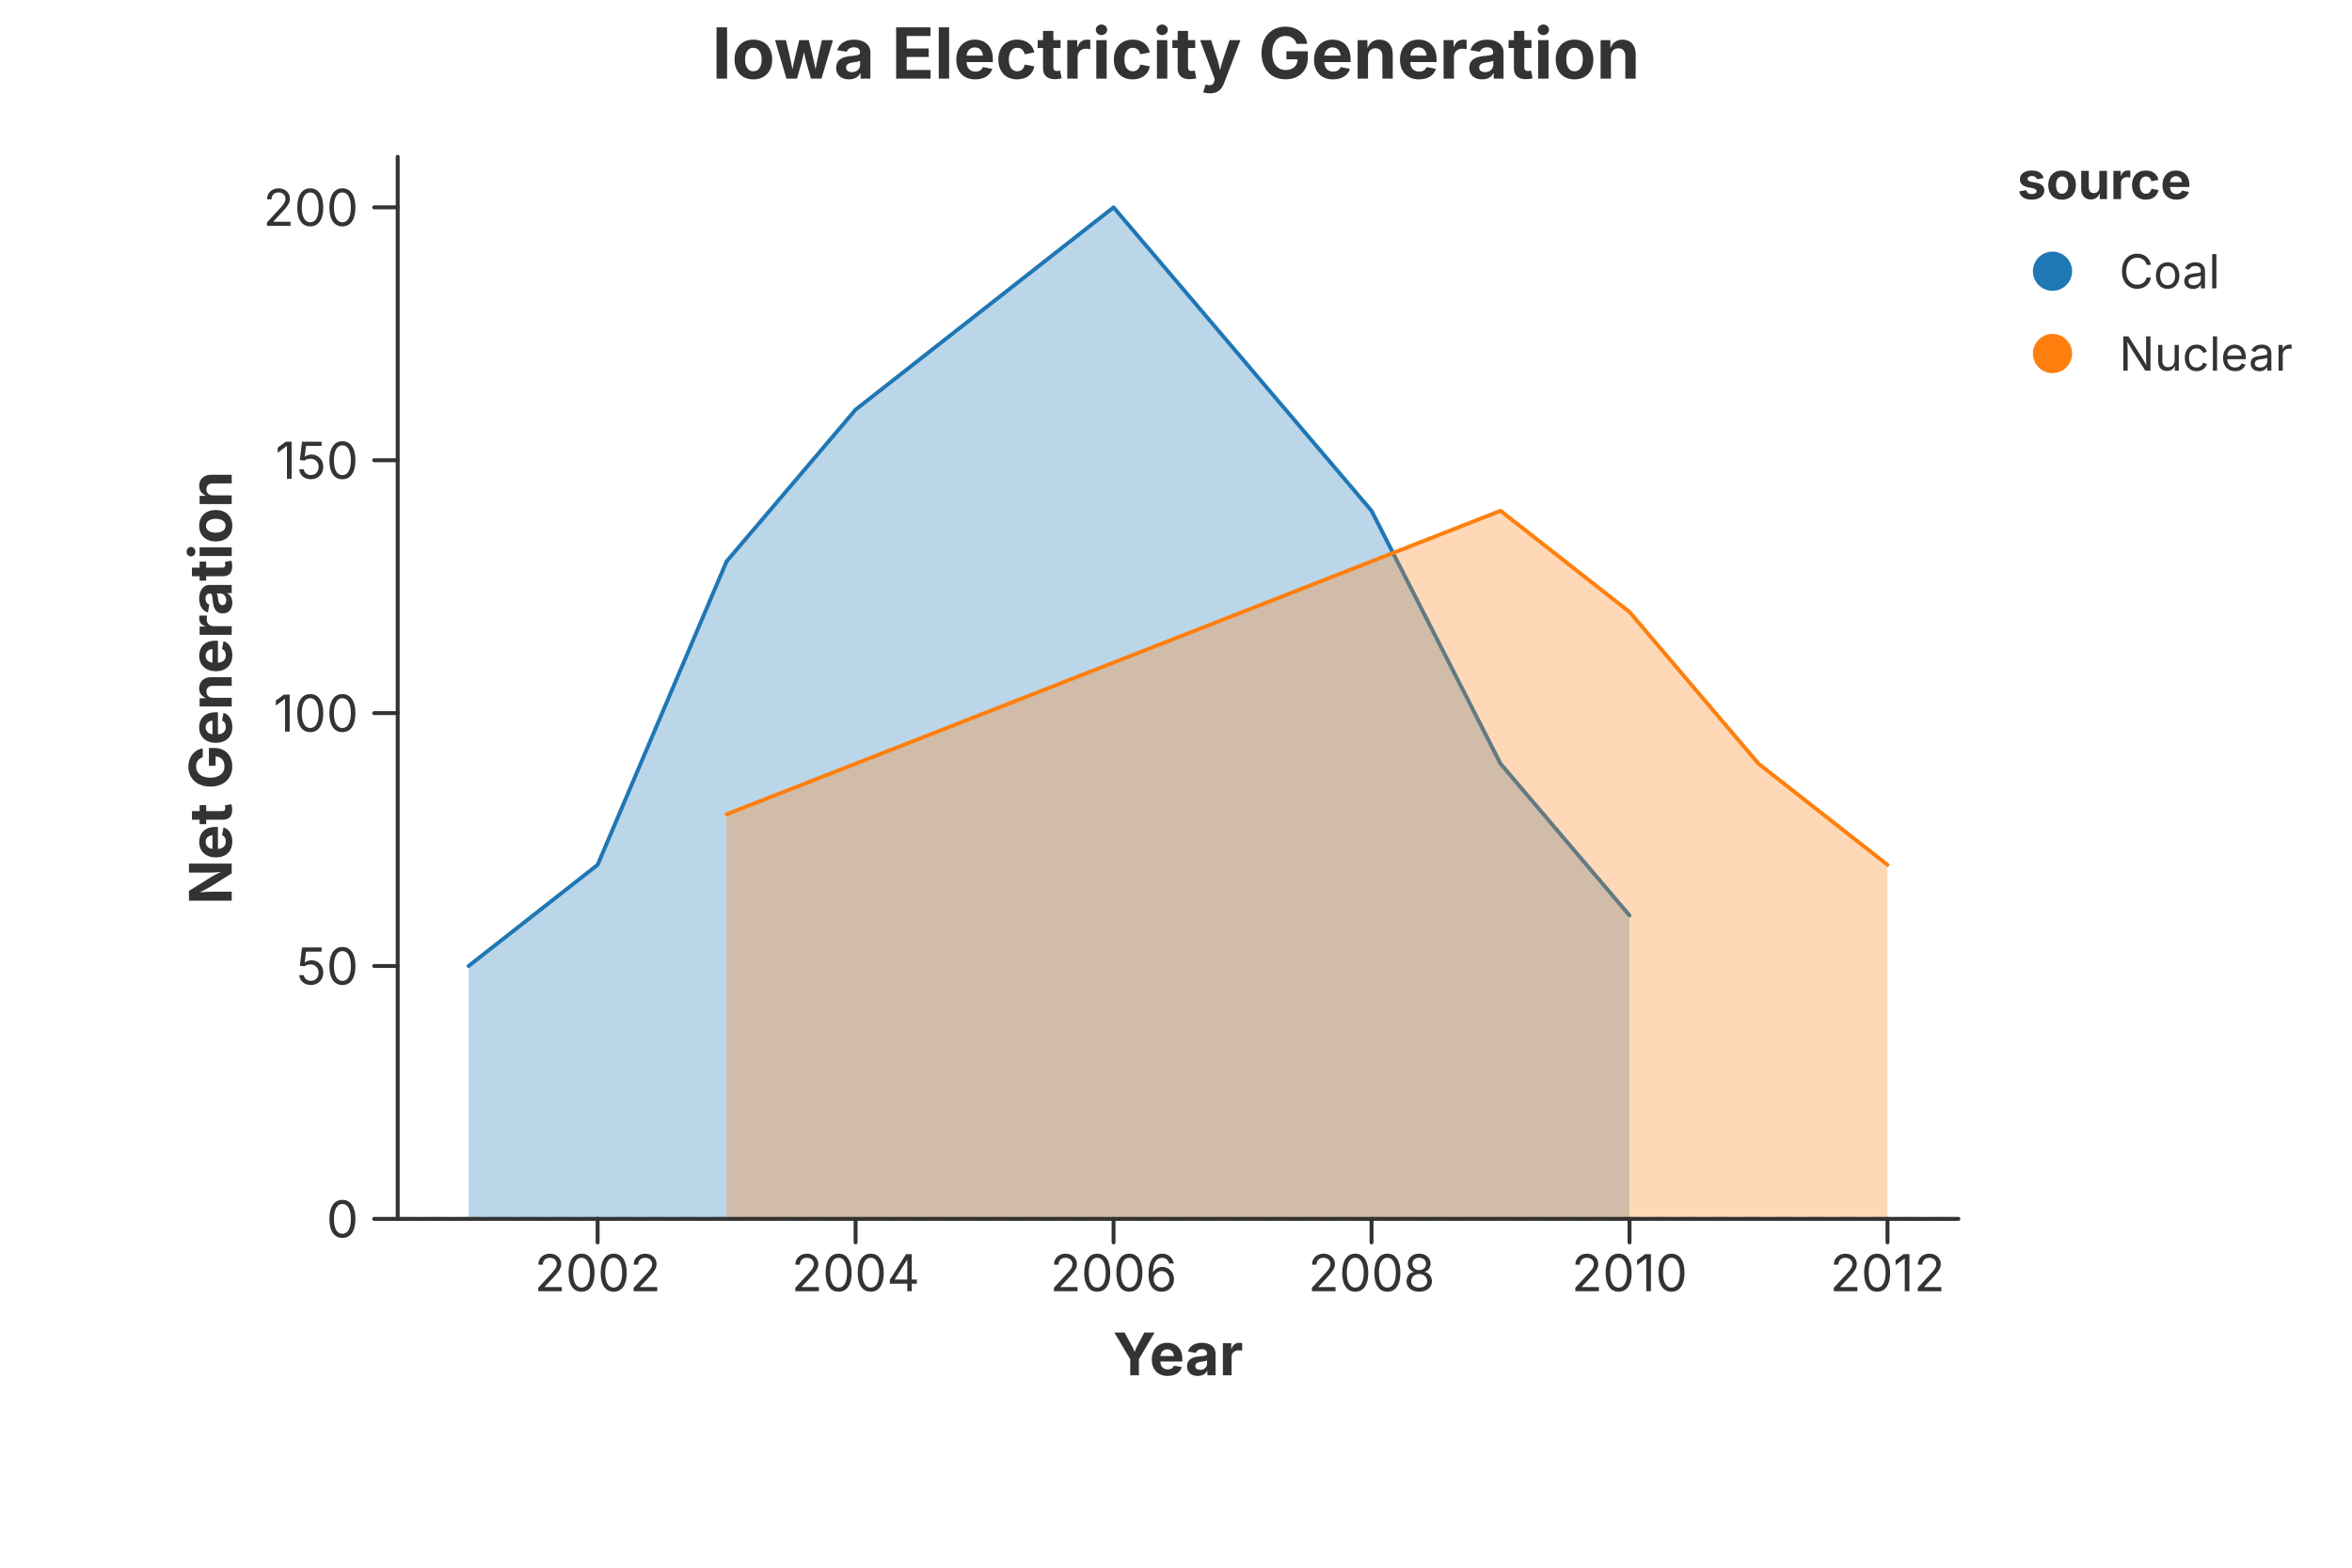
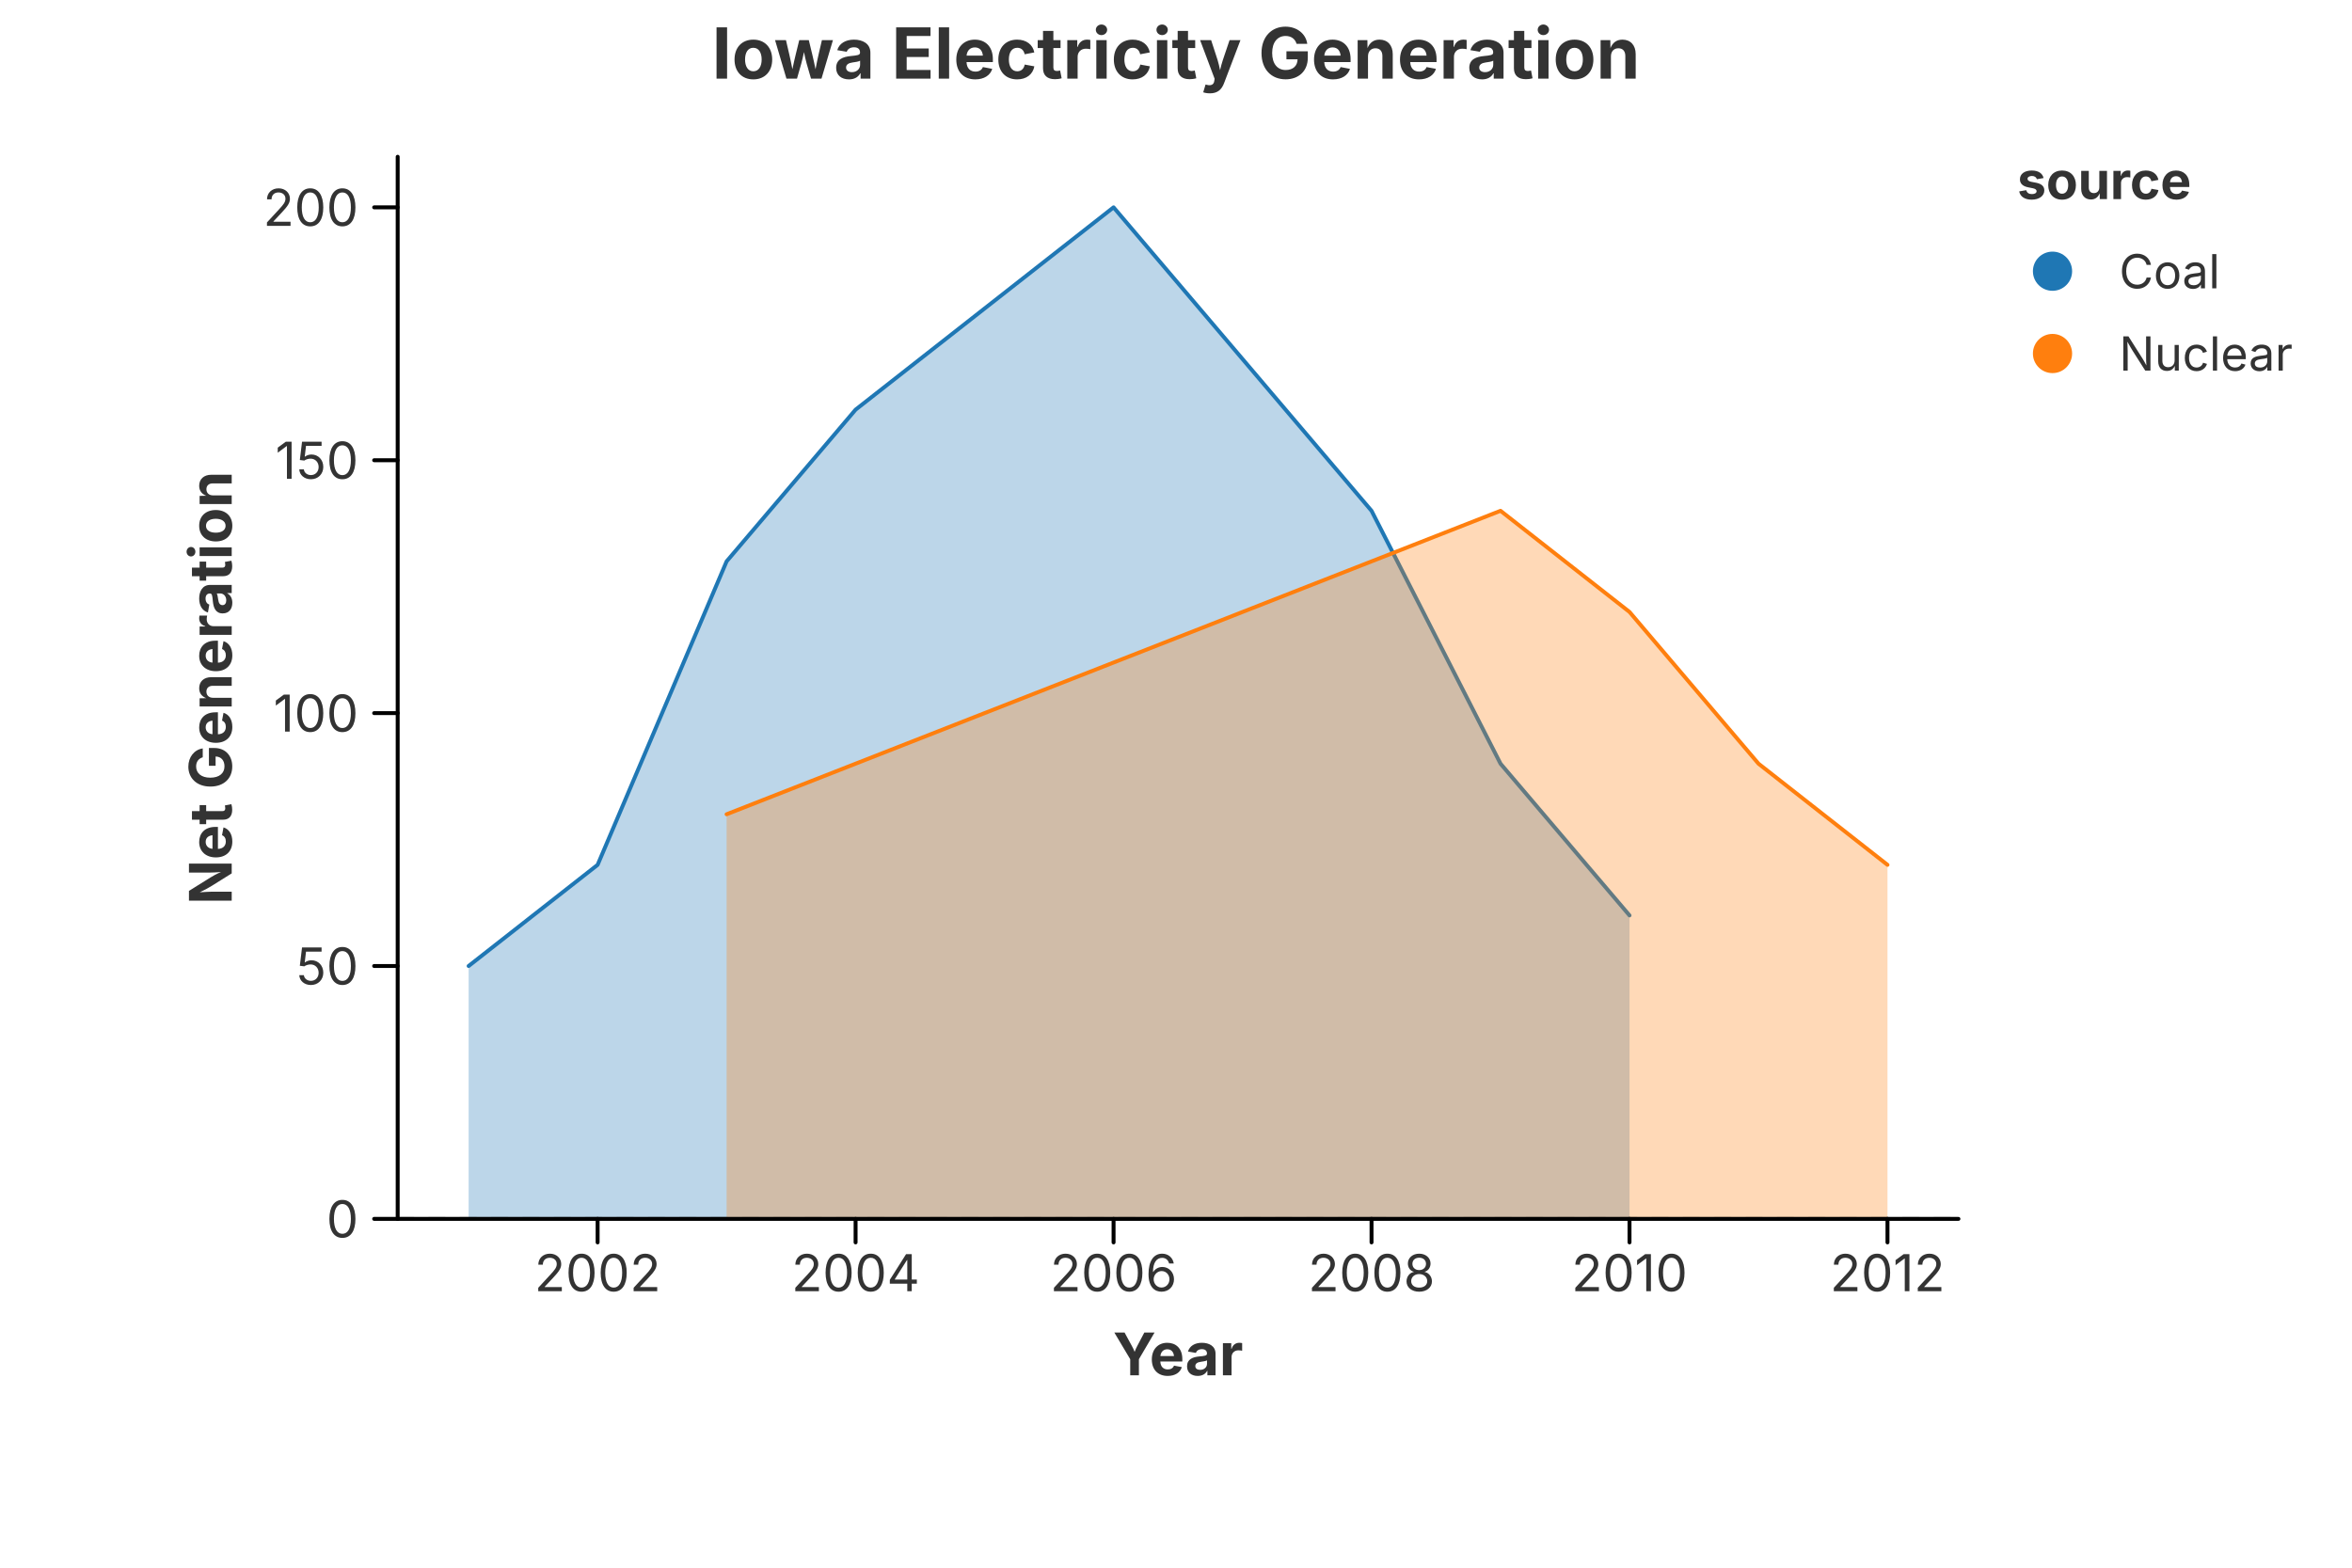
<svg xmlns="http://www.w3.org/2000/svg" width="600" height="400" viewBox="0 0 600 400">
  <rect x="0.000" y="0.000" width="600.000" height="400.000" fill="rgba(255,255,255,1.000)" stroke="none" stroke-width="0.000" fill-opacity="1.000" stroke-opacity="1.000" />
  <text x="300.000" y="13.333" font-size="18.0" font-family="Inter, -apple-system, BlinkMacSystemFont, 'Segoe UI', Roboto, Helvetica, Arial, 'PingFang SC', 'Microsoft YaHei', Ubuntu, Cantarell, 'Noto Sans', sans-serif" fill="rgba(51,51,51,1.000)" fill-opacity="1.000" text-anchor="middle" font-weight="bold" dominant-baseline="middle" transform="rotate(0 300.000 13.333)">Iowa Electricity Generation</text>
  <defs>
    <clipPath id="plot-clip-area">
      <rect x="101.450" y="40.000" width="398.150" height="271.000" />
    </clipPath>
  </defs>
  <g clip-path="url(#plot-clip-area)">
    <path d="M 101.450 311.000 L 499.600 311.000" fill="none" stroke="rgba(136,136,136,1.000)" stroke-width="1.000" stroke-opacity="0.500" stroke-linejoin="round" stroke-linecap="round" stroke-dasharray="4,4" />
    <path d="M 119.548 246.476 L 152.453 220.667 L 185.358 143.238 L 218.263 104.524 L 251.168 78.714 L 284.073 52.905 L 316.977 91.619 L 349.882 130.333 L 382.787 194.857 L 415.692 233.571 L 415.692 311.000 L 382.787 311.000 L 349.882 311.000 L 316.977 311.000 L 284.073 311.000 L 251.168 311.000 L 218.263 311.000 L 185.358 311.000 L 152.453 311.000 L 119.548 311.000 Z" fill="rgba(31,119,180,1.000)" fill-opacity="0.300" stroke="none" />
    <path d="M 119.548 246.476 L 152.453 220.667 L 185.358 143.238 L 218.263 104.524 L 251.168 78.714 L 284.073 52.905 L 316.977 91.619 L 349.882 130.333 L 382.787 194.857 L 415.692 233.571" fill="none" stroke="rgba(31,119,180,1.000)" stroke-width="1.000" stroke-opacity="1.000" stroke-linejoin="round" stroke-linecap="round" />
    <path d="M 185.358 207.762 L 218.263 194.857 L 251.168 181.952 L 284.073 169.048 L 316.977 156.143 L 349.882 143.238 L 382.787 130.333 L 415.692 156.143 L 448.597 194.857 L 481.502 220.667 L 481.502 311.000 L 448.597 311.000 L 415.692 311.000 L 382.787 311.000 L 349.882 311.000 L 316.977 311.000 L 284.073 311.000 L 251.168 311.000 L 218.263 311.000 L 185.358 311.000 Z" fill="rgba(255,127,14,1.000)" fill-opacity="0.300" stroke="none" />
    <path d="M 185.358 207.762 L 218.263 194.857 L 251.168 181.952 L 284.073 169.048 L 316.977 156.143 L 349.882 143.238 L 382.787 130.333 L 415.692 156.143 L 448.597 194.857 L 481.502 220.667" fill="none" stroke="rgba(255,127,14,1.000)" stroke-width="1.000" stroke-opacity="1.000" stroke-linejoin="round" stroke-linecap="round" />
  </g>
-   <path d="M 101.450 311.000 L 499.600 311.000" fill="none" stroke="rgba(51,51,51,1.000)" stroke-width="1.000" stroke-opacity="1.000" stroke-linejoin="round" stroke-linecap="round" />
-   <path d="M 152.453 311.000 L 152.453 317.000" fill="none" stroke="rgba(51,51,51,1.000)" stroke-width="1.000" stroke-opacity="1.000" stroke-linejoin="round" stroke-linecap="round" />
+   <path d="M 101.450 311.000 L 499.600 311.000" fill="none" stroke="rgba(0,0,0,1.000)" stroke-width="1.000" stroke-opacity="1.000" stroke-linejoin="round" stroke-linecap="round" />
+   <path d="M 152.453 311.000 L 152.453 317.000" fill="none" stroke="rgba(0,0,0,1.000)" stroke-width="1.000" stroke-opacity="1.000" stroke-linejoin="round" stroke-linecap="round" />
  <text x="152.453" y="320.000" font-size="13.0" font-family="Inter, -apple-system, BlinkMacSystemFont, 'Segoe UI', Roboto, Helvetica, Arial, 'PingFang SC', 'Microsoft YaHei', Ubuntu, Cantarell, 'Noto Sans', sans-serif" fill="rgba(51,51,51,1.000)" fill-opacity="1.000" text-anchor="middle" font-weight="normal" dominant-baseline="hanging" transform="rotate(0 152.453 320.000)">2002</text>
-   <path d="M 218.263 311.000 L 218.263 317.000" fill="none" stroke="rgba(51,51,51,1.000)" stroke-width="1.000" stroke-opacity="1.000" stroke-linejoin="round" stroke-linecap="round" />
+   <path d="M 218.263 311.000 L 218.263 317.000" fill="none" stroke="rgba(0,0,0,1.000)" stroke-width="1.000" stroke-opacity="1.000" stroke-linejoin="round" stroke-linecap="round" />
  <text x="218.263" y="320.000" font-size="13.0" font-family="Inter, -apple-system, BlinkMacSystemFont, 'Segoe UI', Roboto, Helvetica, Arial, 'PingFang SC', 'Microsoft YaHei', Ubuntu, Cantarell, 'Noto Sans', sans-serif" fill="rgba(51,51,51,1.000)" fill-opacity="1.000" text-anchor="middle" font-weight="normal" dominant-baseline="hanging" transform="rotate(0 218.263 320.000)">2004</text>
-   <path d="M 284.073 311.000 L 284.073 317.000" fill="none" stroke="rgba(51,51,51,1.000)" stroke-width="1.000" stroke-opacity="1.000" stroke-linejoin="round" stroke-linecap="round" />
+   <path d="M 284.073 311.000 L 284.073 317.000" fill="none" stroke="rgba(0,0,0,1.000)" stroke-width="1.000" stroke-opacity="1.000" stroke-linejoin="round" stroke-linecap="round" />
  <text x="284.073" y="320.000" font-size="13.0" font-family="Inter, -apple-system, BlinkMacSystemFont, 'Segoe UI', Roboto, Helvetica, Arial, 'PingFang SC', 'Microsoft YaHei', Ubuntu, Cantarell, 'Noto Sans', sans-serif" fill="rgba(51,51,51,1.000)" fill-opacity="1.000" text-anchor="middle" font-weight="normal" dominant-baseline="hanging" transform="rotate(0 284.073 320.000)">2006</text>
-   <path d="M 349.882 311.000 L 349.882 317.000" fill="none" stroke="rgba(51,51,51,1.000)" stroke-width="1.000" stroke-opacity="1.000" stroke-linejoin="round" stroke-linecap="round" />
+   <path d="M 349.882 311.000 L 349.882 317.000" fill="none" stroke="rgba(0,0,0,1.000)" stroke-width="1.000" stroke-opacity="1.000" stroke-linejoin="round" stroke-linecap="round" />
  <text x="349.882" y="320.000" font-size="13.0" font-family="Inter, -apple-system, BlinkMacSystemFont, 'Segoe UI', Roboto, Helvetica, Arial, 'PingFang SC', 'Microsoft YaHei', Ubuntu, Cantarell, 'Noto Sans', sans-serif" fill="rgba(51,51,51,1.000)" fill-opacity="1.000" text-anchor="middle" font-weight="normal" dominant-baseline="hanging" transform="rotate(0 349.882 320.000)">2008</text>
-   <path d="M 415.692 311.000 L 415.692 317.000" fill="none" stroke="rgba(51,51,51,1.000)" stroke-width="1.000" stroke-opacity="1.000" stroke-linejoin="round" stroke-linecap="round" />
+   <path d="M 415.692 311.000 L 415.692 317.000" fill="none" stroke="rgba(0,0,0,1.000)" stroke-width="1.000" stroke-opacity="1.000" stroke-linejoin="round" stroke-linecap="round" />
  <text x="415.692" y="320.000" font-size="13.0" font-family="Inter, -apple-system, BlinkMacSystemFont, 'Segoe UI', Roboto, Helvetica, Arial, 'PingFang SC', 'Microsoft YaHei', Ubuntu, Cantarell, 'Noto Sans', sans-serif" fill="rgba(51,51,51,1.000)" fill-opacity="1.000" text-anchor="middle" font-weight="normal" dominant-baseline="hanging" transform="rotate(0 415.692 320.000)">2010</text>
-   <path d="M 481.502 311.000 L 481.502 317.000" fill="none" stroke="rgba(51,51,51,1.000)" stroke-width="1.000" stroke-opacity="1.000" stroke-linejoin="round" stroke-linecap="round" />
+   <path d="M 481.502 311.000 L 481.502 317.000" fill="none" stroke="rgba(0,0,0,1.000)" stroke-width="1.000" stroke-opacity="1.000" stroke-linejoin="round" stroke-linecap="round" />
  <text x="481.502" y="320.000" font-size="13.0" font-family="Inter, -apple-system, BlinkMacSystemFont, 'Segoe UI', Roboto, Helvetica, Arial, 'PingFang SC', 'Microsoft YaHei', Ubuntu, Cantarell, 'Noto Sans', sans-serif" fill="rgba(51,51,51,1.000)" fill-opacity="1.000" text-anchor="middle" font-weight="normal" dominant-baseline="hanging" transform="rotate(0 481.502 320.000)">2012</text>
  <text x="300.525" y="340.000" font-size="15.0" font-family="Inter, -apple-system, BlinkMacSystemFont, 'Segoe UI', Roboto, Helvetica, Arial, 'PingFang SC', 'Microsoft YaHei', Ubuntu, Cantarell, 'Noto Sans', sans-serif" fill="rgba(51,51,51,1.000)" fill-opacity="1.000" text-anchor="middle" font-weight="bold" dominant-baseline="hanging" transform="rotate(0 300.525 340.000)">Year</text>
-   <path d="M 101.450 40.000 L 101.450 311.000" fill="none" stroke="rgba(51,51,51,1.000)" stroke-width="1.000" stroke-opacity="1.000" stroke-linejoin="round" stroke-linecap="round" />
-   <path d="M 101.450 311.000 L 95.450 311.000" fill="none" stroke="rgba(51,51,51,1.000)" stroke-width="1.000" stroke-opacity="1.000" stroke-linejoin="round" stroke-linecap="round" />
+   <path d="M 101.450 40.000 L 101.450 311.000" fill="none" stroke="rgba(0,0,0,1.000)" stroke-width="1.000" stroke-opacity="1.000" stroke-linejoin="round" stroke-linecap="round" />
+   <path d="M 101.450 311.000 L 95.450 311.000" fill="none" stroke="rgba(0,0,0,1.000)" stroke-width="1.000" stroke-opacity="1.000" stroke-linejoin="round" stroke-linecap="round" />
  <text x="91.450" y="311.000" font-size="13.0" font-family="Inter, -apple-system, BlinkMacSystemFont, 'Segoe UI', Roboto, Helvetica, Arial, 'PingFang SC', 'Microsoft YaHei', Ubuntu, Cantarell, 'Noto Sans', sans-serif" fill="rgba(51,51,51,1.000)" fill-opacity="1.000" text-anchor="end" font-weight="normal" dominant-baseline="central" transform="rotate(0 91.450 311.000)">0</text>
-   <path d="M 101.450 246.476 L 95.450 246.476" fill="none" stroke="rgba(51,51,51,1.000)" stroke-width="1.000" stroke-opacity="1.000" stroke-linejoin="round" stroke-linecap="round" />
+   <path d="M 101.450 246.476 L 95.450 246.476" fill="none" stroke="rgba(0,0,0,1.000)" stroke-width="1.000" stroke-opacity="1.000" stroke-linejoin="round" stroke-linecap="round" />
  <text x="91.450" y="246.476" font-size="13.0" font-family="Inter, -apple-system, BlinkMacSystemFont, 'Segoe UI', Roboto, Helvetica, Arial, 'PingFang SC', 'Microsoft YaHei', Ubuntu, Cantarell, 'Noto Sans', sans-serif" fill="rgba(51,51,51,1.000)" fill-opacity="1.000" text-anchor="end" font-weight="normal" dominant-baseline="central" transform="rotate(0 91.450 246.476)">50</text>
-   <path d="M 101.450 181.952 L 95.450 181.952" fill="none" stroke="rgba(51,51,51,1.000)" stroke-width="1.000" stroke-opacity="1.000" stroke-linejoin="round" stroke-linecap="round" />
+   <path d="M 101.450 181.952 L 95.450 181.952" fill="none" stroke="rgba(0,0,0,1.000)" stroke-width="1.000" stroke-opacity="1.000" stroke-linejoin="round" stroke-linecap="round" />
  <text x="91.450" y="181.952" font-size="13.0" font-family="Inter, -apple-system, BlinkMacSystemFont, 'Segoe UI', Roboto, Helvetica, Arial, 'PingFang SC', 'Microsoft YaHei', Ubuntu, Cantarell, 'Noto Sans', sans-serif" fill="rgba(51,51,51,1.000)" fill-opacity="1.000" text-anchor="end" font-weight="normal" dominant-baseline="central" transform="rotate(0 91.450 181.952)">100</text>
-   <path d="M 101.450 117.429 L 95.450 117.429" fill="none" stroke="rgba(51,51,51,1.000)" stroke-width="1.000" stroke-opacity="1.000" stroke-linejoin="round" stroke-linecap="round" />
+   <path d="M 101.450 117.429 L 95.450 117.429" fill="none" stroke="rgba(0,0,0,1.000)" stroke-width="1.000" stroke-opacity="1.000" stroke-linejoin="round" stroke-linecap="round" />
  <text x="91.450" y="117.429" font-size="13.0" font-family="Inter, -apple-system, BlinkMacSystemFont, 'Segoe UI', Roboto, Helvetica, Arial, 'PingFang SC', 'Microsoft YaHei', Ubuntu, Cantarell, 'Noto Sans', sans-serif" fill="rgba(51,51,51,1.000)" fill-opacity="1.000" text-anchor="end" font-weight="normal" dominant-baseline="central" transform="rotate(0 91.450 117.429)">150</text>
-   <path d="M 101.450 52.905 L 95.450 52.905" fill="none" stroke="rgba(51,51,51,1.000)" stroke-width="1.000" stroke-opacity="1.000" stroke-linejoin="round" stroke-linecap="round" />
+   <path d="M 101.450 52.905 L 95.450 52.905" fill="none" stroke="rgba(0,0,0,1.000)" stroke-width="1.000" stroke-opacity="1.000" stroke-linejoin="round" stroke-linecap="round" />
  <text x="91.450" y="52.905" font-size="13.0" font-family="Inter, -apple-system, BlinkMacSystemFont, 'Segoe UI', Roboto, Helvetica, Arial, 'PingFang SC', 'Microsoft YaHei', Ubuntu, Cantarell, 'Noto Sans', sans-serif" fill="rgba(51,51,51,1.000)" fill-opacity="1.000" text-anchor="end" font-weight="normal" dominant-baseline="central" transform="rotate(0 91.450 52.905)">200</text>
  <text x="53.500" y="175.500" font-size="15.0" font-family="Inter, -apple-system, BlinkMacSystemFont, 'Segoe UI', Roboto, Helvetica, Arial, 'PingFang SC', 'Microsoft YaHei', Ubuntu, Cantarell, 'Noto Sans', sans-serif" fill="rgba(51,51,51,1.000)" fill-opacity="1.000" text-anchor="middle" font-weight="bold" dominant-baseline="middle" transform="rotate(-90 53.500 175.500)">Net Generation</text>
  <text x="514.600" y="46.000" font-size="13.2" font-family="Inter, -apple-system, BlinkMacSystemFont, 'Segoe UI', Roboto, Helvetica, Arial, 'PingFang SC', 'Microsoft YaHei', Ubuntu, Cantarell, 'Noto Sans', sans-serif" fill="rgba(51,51,51,1.000)" fill-opacity="1.000" text-anchor="start" font-weight="bold" dominant-baseline="central" transform="rotate(0 514.600 46.000)">source</text>
  <circle cx="523.600" cy="69.200" r="5.000" fill="rgba(31,119,180,1.000)" stroke="none" stroke-width="0.000" fill-opacity="1.000" stroke-opacity="1.000" />
  <text x="540.600" y="69.200" font-size="12.0" font-family="Inter, -apple-system, BlinkMacSystemFont, 'Segoe UI', Roboto, Helvetica, Arial, 'PingFang SC', 'Microsoft YaHei', Ubuntu, Cantarell, 'Noto Sans', sans-serif" fill="rgba(51,51,51,1.000)" fill-opacity="1.000" text-anchor="start" font-weight="normal" dominant-baseline="central" transform="rotate(0 540.600 69.200)">Coal</text>
  <circle cx="523.600" cy="90.200" r="5.000" fill="rgba(255,127,14,1.000)" stroke="none" stroke-width="0.000" fill-opacity="1.000" stroke-opacity="1.000" />
  <text x="540.600" y="90.200" font-size="12.0" font-family="Inter, -apple-system, BlinkMacSystemFont, 'Segoe UI', Roboto, Helvetica, Arial, 'PingFang SC', 'Microsoft YaHei', Ubuntu, Cantarell, 'Noto Sans', sans-serif" fill="rgba(51,51,51,1.000)" fill-opacity="1.000" text-anchor="start" font-weight="normal" dominant-baseline="central" transform="rotate(0 540.600 90.200)">Nuclear</text>
</svg>
